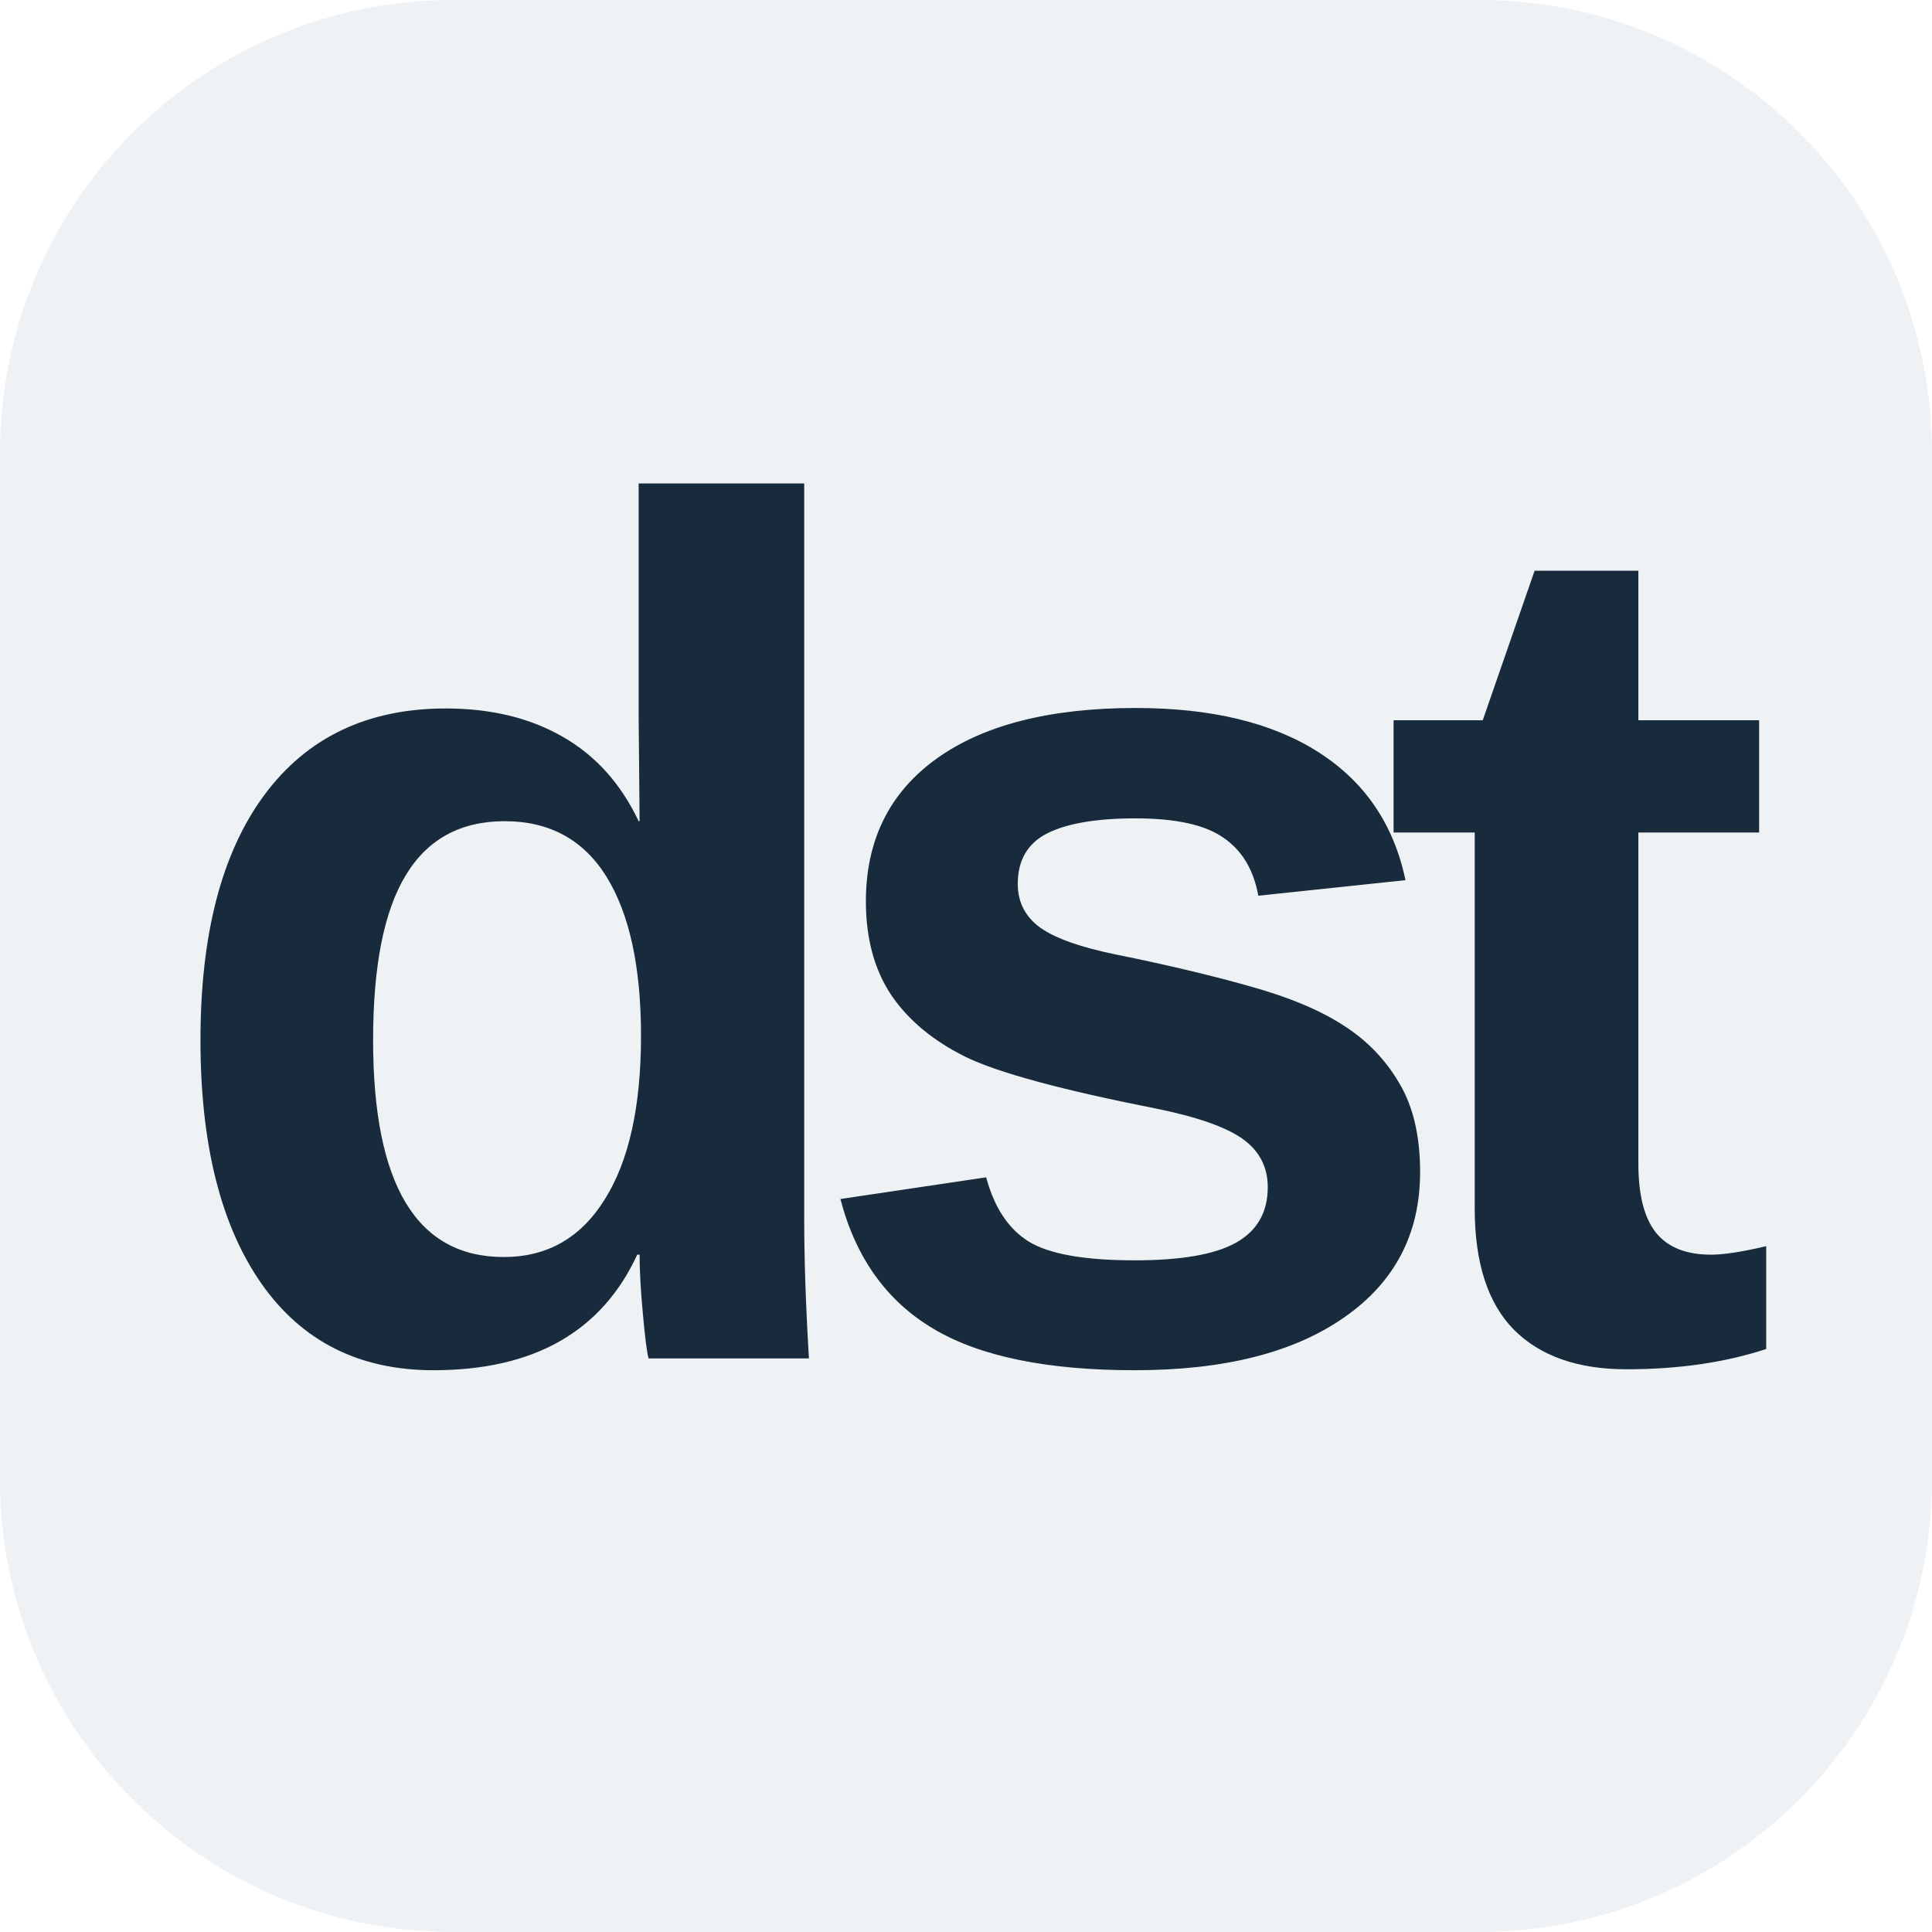
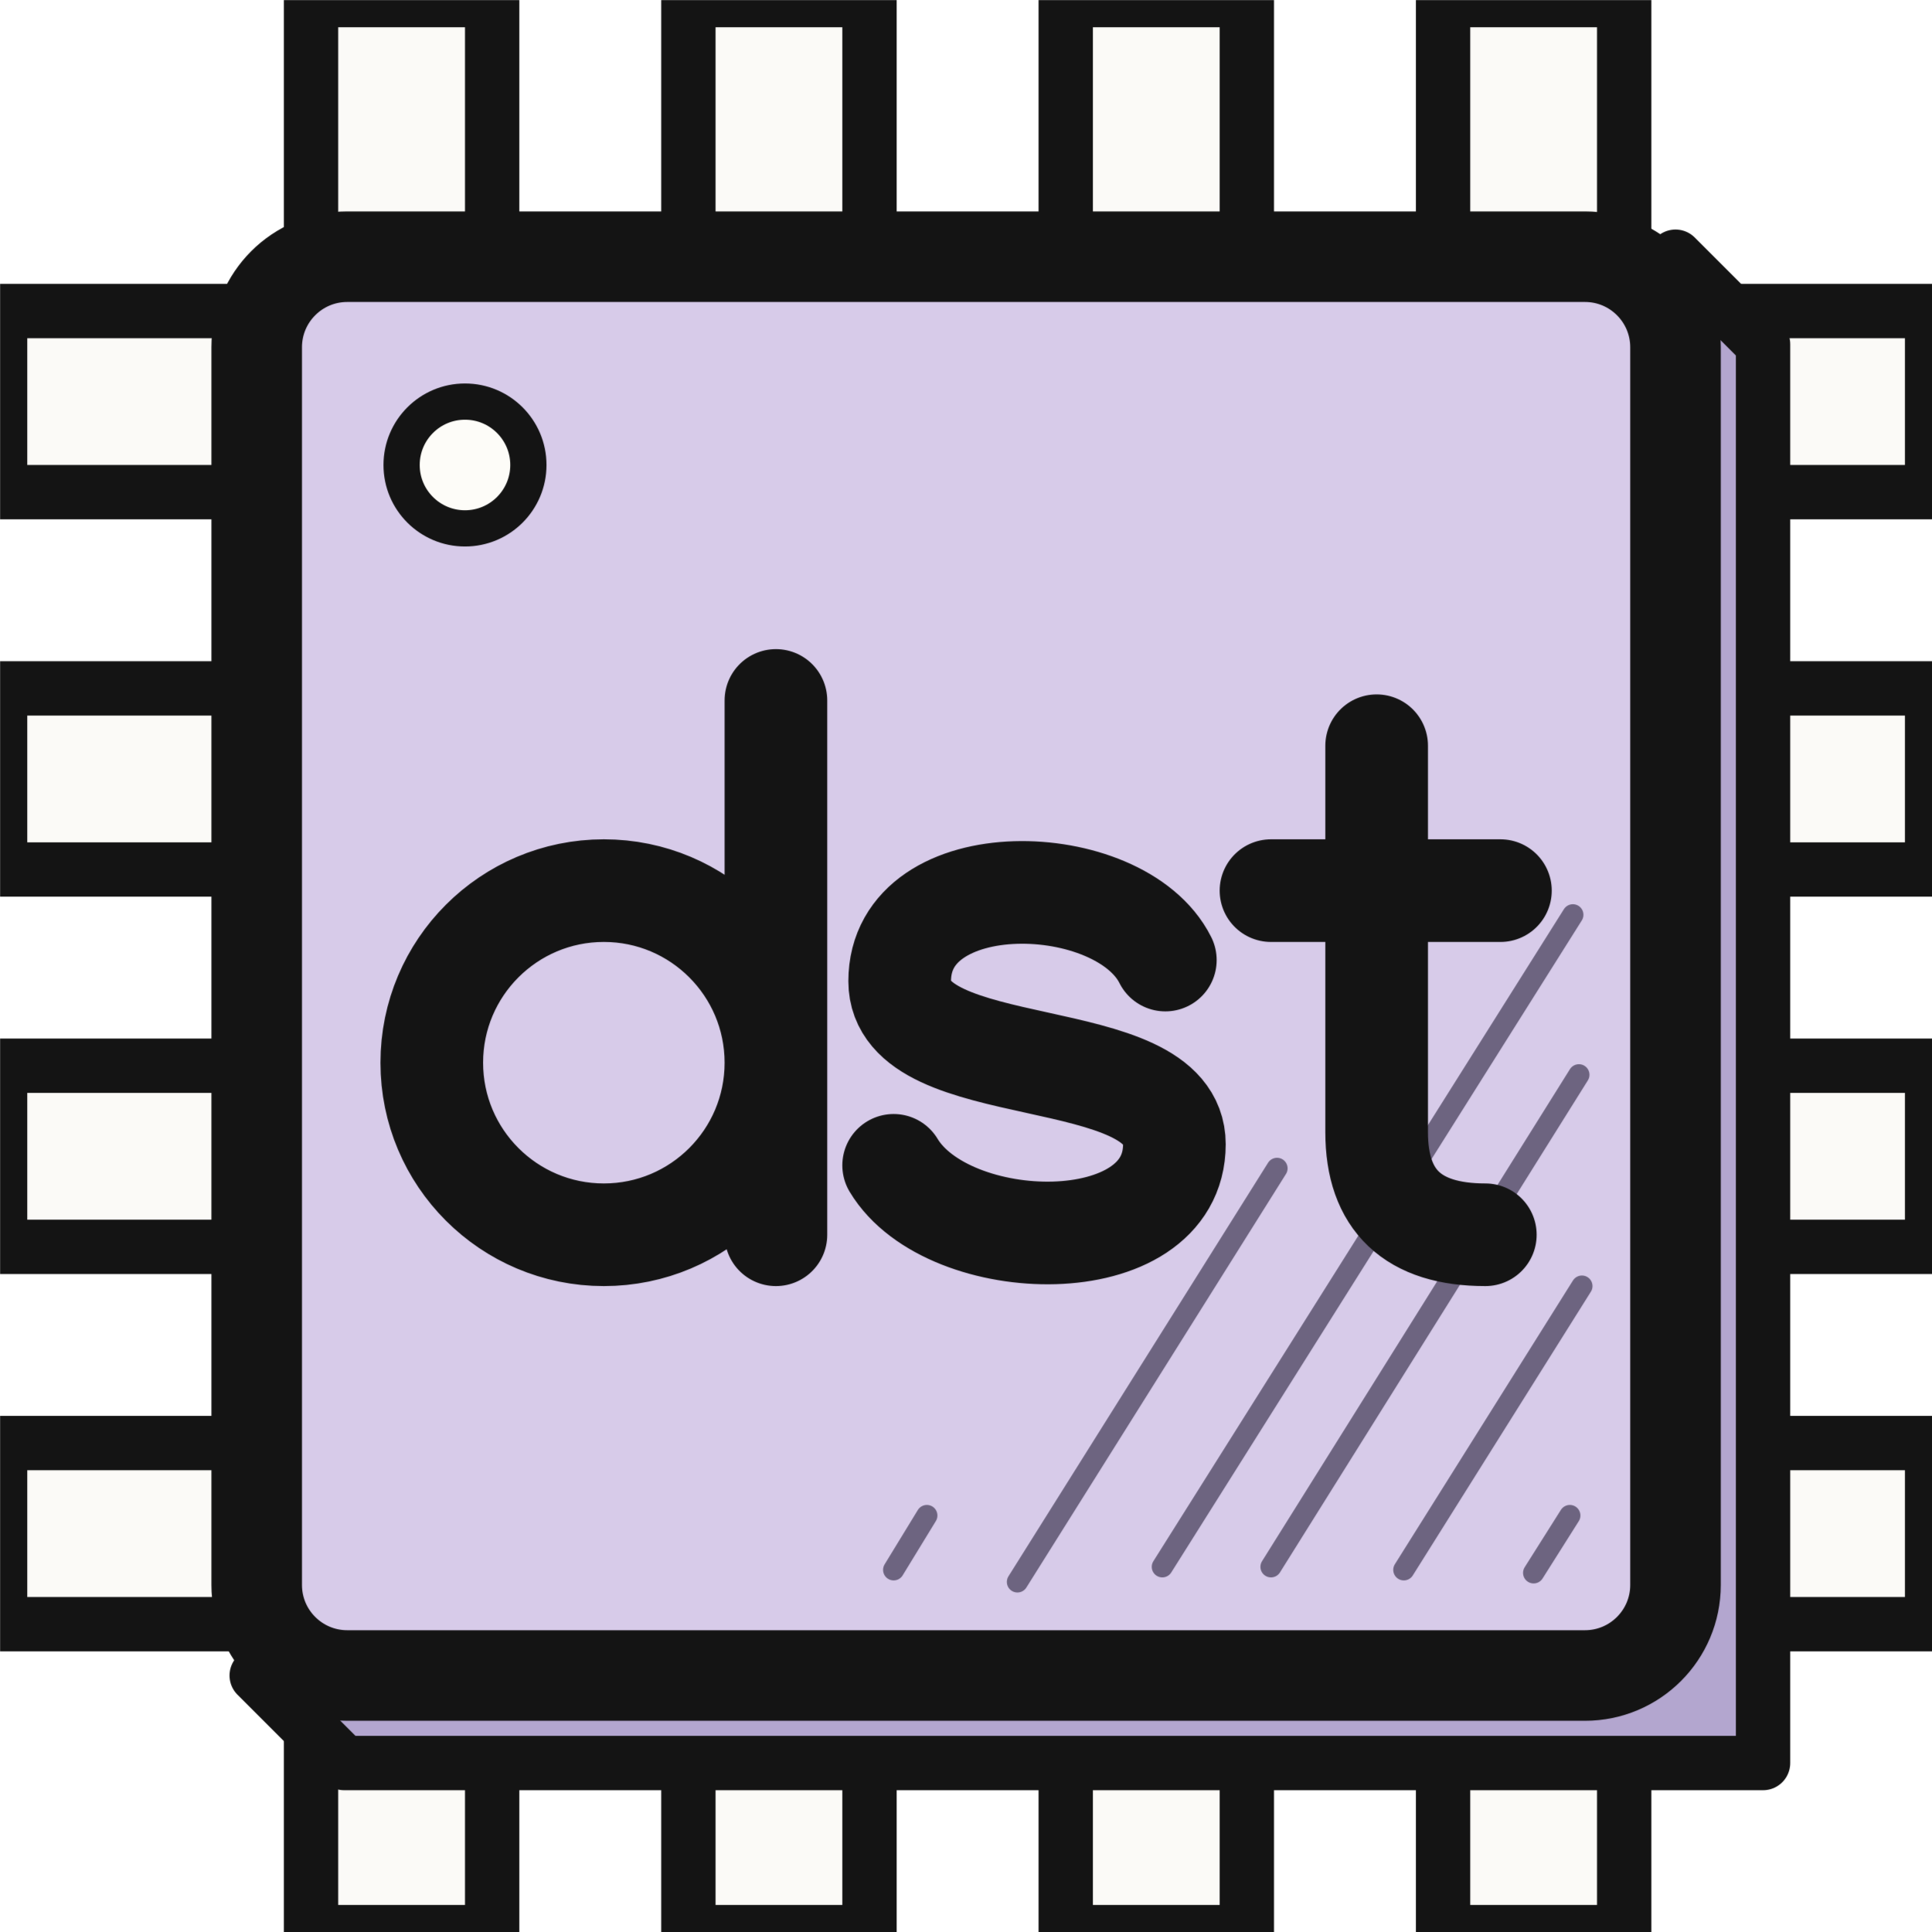
- <svg xmlns="http://www.w3.org/2000/svg" viewBox="0 0 64 64">
-   <rect width="64" height="64" rx="15" fill="#eef2f5" />
-   <text x="32" y="45" text-anchor="middle" font-family="Arial,sans-serif" font-weight="700" font-size="40" letter-spacing="-3" fill="#182b3c">dst</text>
+ <svg xmlns="http://www.w3.org/2000/svg" viewBox="0 0 64 64" width="64" height="64">
+   <filter id="w" x="-5%" y="-5%" width="110%" height="110%">
+     <feTurbulence type="fractalNoise" baseFrequency="0" numOctaves="2" seed="7" />
+     <feDisplacementMap in="SourceGraphic" scale="1.8" xChannelSelector="R" yChannelSelector="G" />
+   </filter>
+   <g filter="url(#w)">
+     <path fill="#fbfaf7" stroke="#141414" stroke-width="1.8" stroke-linejoin="round" d="M10.3 0h6v10h-6ZM10.3 54h6v10h-6ZM0 10.3h10v6h-10ZM54 10.3h10v6h-10ZM22.8 0h6v10h-6ZM22.8 54h6v10h-6ZM0 22.8h10v6h-10ZM54 22.8h10v6h-10ZM35.3 0h6v10h-6ZM35.3 54h6v10h-6ZM0 35.3h10v6h-10ZM54 35.3h10v6h-10ZM47.8 0h6v10h-6ZM47.8 54h6v10h-6ZM0 47.8h10v6h-10ZM54 47.8h10v6h-10Z" />
+     <path fill="#b3a6cf" stroke="#141414" stroke-width="1.8" stroke-linejoin="round" d="M8.5 55.5l2.9 2.9h47v-47l-2.9 -2.9Z" />
+     <rect x="8.5" y="8.5" width="47" height="47" rx="3" fill="#d7cbe9" stroke="#141414" stroke-width="3" />
+     <path fill="none" stroke="#6d6480" stroke-linecap="round" stroke-linejoin="round" stroke-width="0.7" d="M29.6 52L30.7 50.2M33.7 52.4L42.3 38.7M38.5 51.9L52.1 30.3M42.1 51.9L52.3 35.6M46.5 52L52.4 42.6M50.8 52.1L52 50.2" />
+     <circle cx="15.4" cy="15.4" r="2.1" fill="#fdfcf8" stroke="#141414" stroke-width="1.2" />
+     <path fill="none" stroke="#141414" stroke-linecap="round" stroke-linejoin="round" stroke-width="3.4" d="M25.7 23.2V40.9M25.7 35.2a5.7 5.7 0 1 1 -11.4 0a5.7 5.7 0 1 1 11.4 0M38.6 31.8C37.1 28.8 29.8 28.6 29.8 32.5C29.8 35.9 38.9 34.5 38.9 37.9C38.9 41.8 31.4 41.6 29.6 38.6M45.6 24.7V37.5Q45.6 40.9 49.2 40.9M42.1 29.5H49.7" />
+   </g>
</svg>
